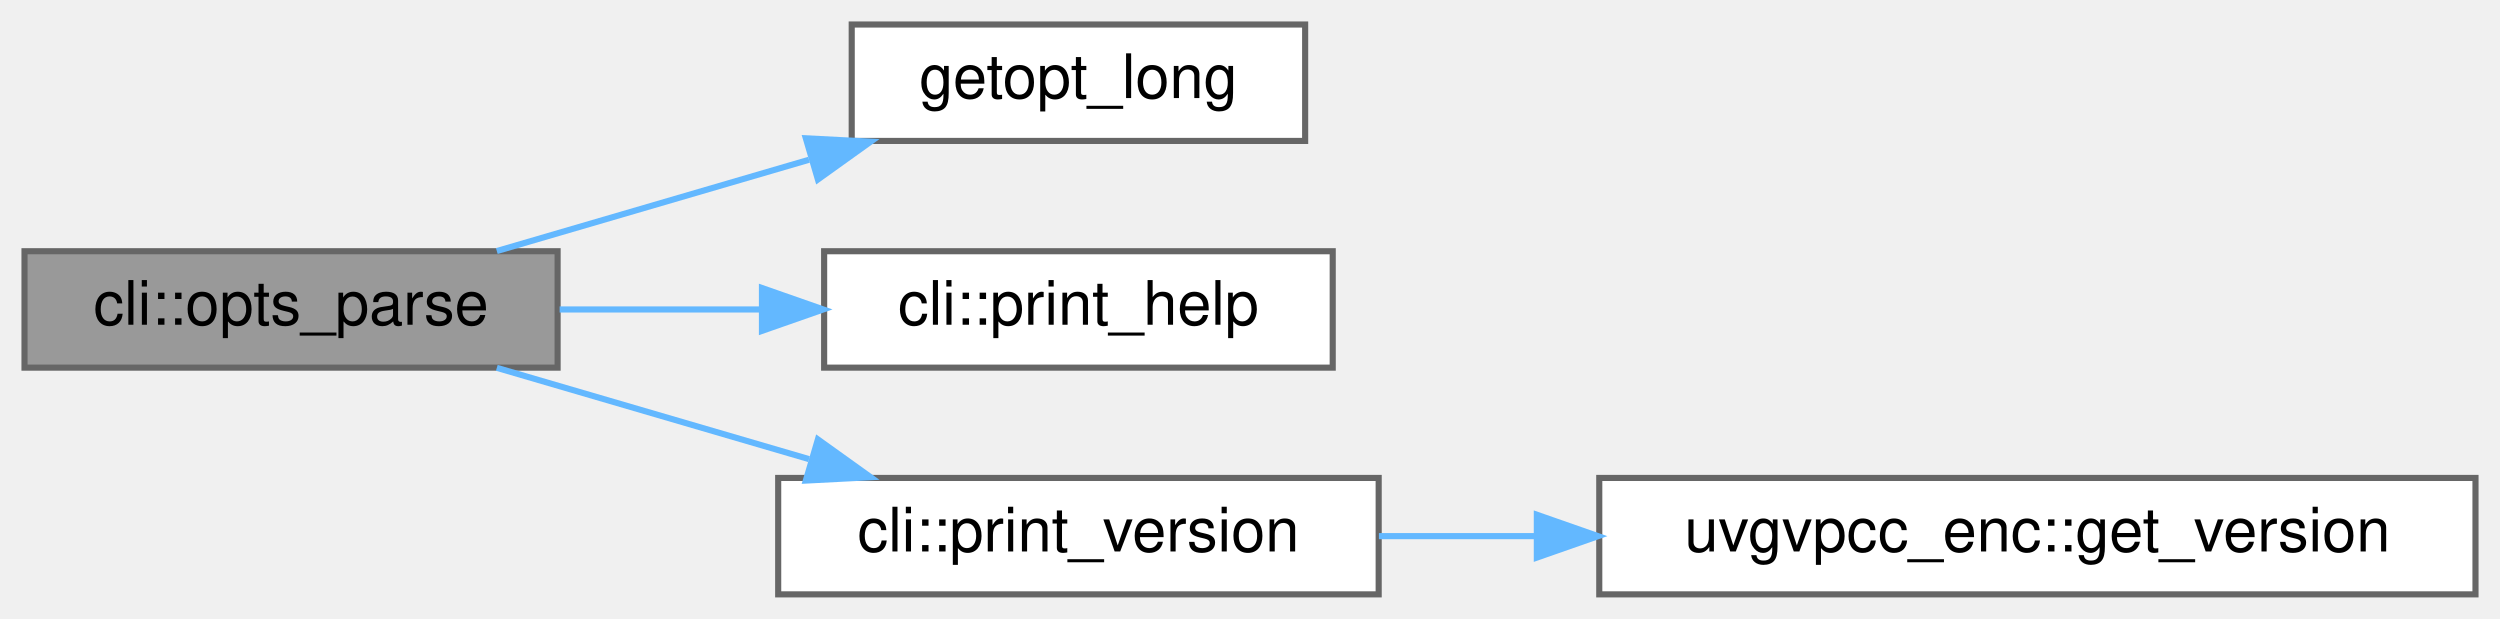
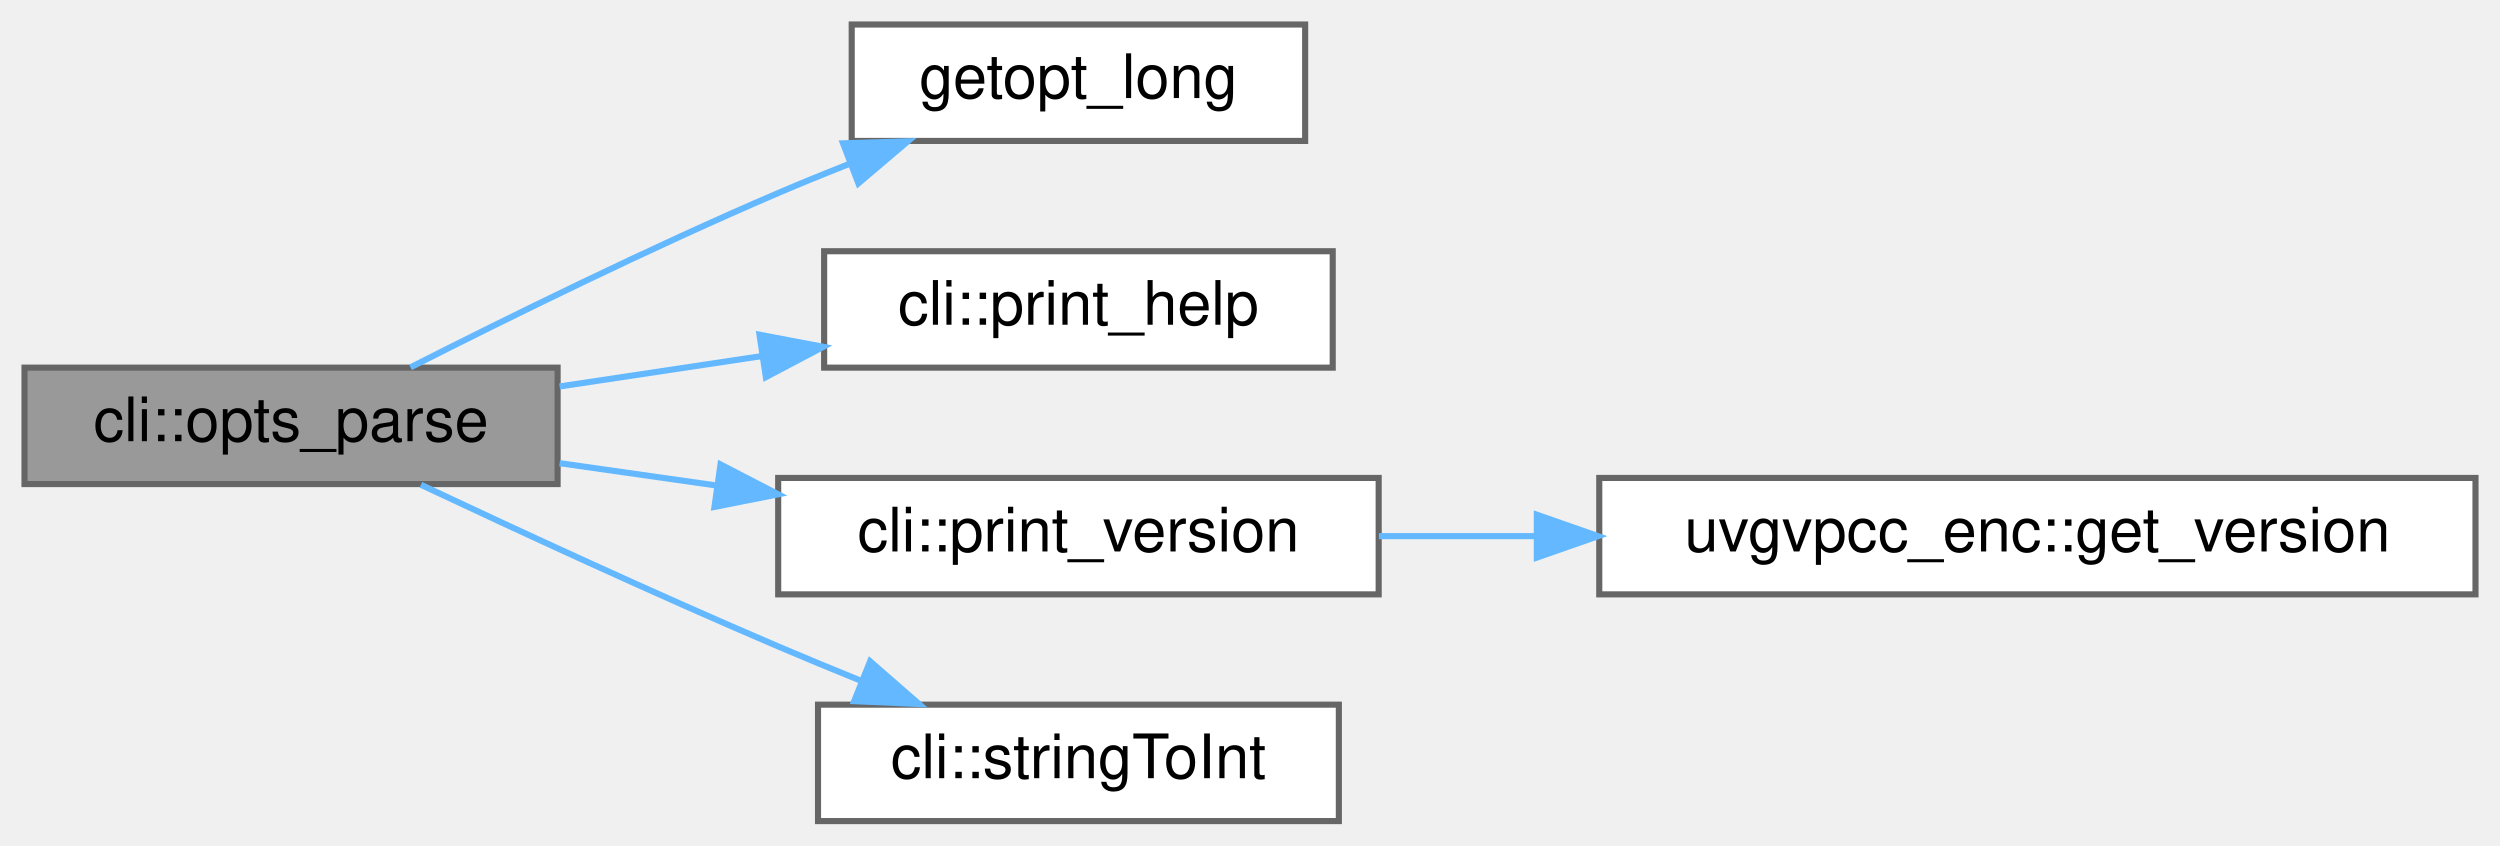
- <svg xmlns="http://www.w3.org/2000/svg" xmlns:xlink="http://www.w3.org/1999/xlink" width="408pt" height="101pt" viewBox="0.00 0.00 408.00 101.00">
-   <g id="graph0" class="graph" transform="scale(1 1) rotate(0) translate(4 97)">
+ <svg xmlns="http://www.w3.org/2000/svg" xmlns:xlink="http://www.w3.org/1999/xlink" width="408pt" height="138pt" viewBox="0.00 0.00 408.00 138.00">
+   <g id="graph0" class="graph" transform="scale(1 1) rotate(0) translate(4 134)">
    <g id="Node000001" class="node">
      <g id="a_Node000001">
        <a xlink:title="Parse command line options.">
-           <polygon fill="#999999" stroke="#666666" points="87,-56 0,-56 0,-37 87,-37 87,-56" />
-           <text text-anchor="middle" x="43.5" y="-44" font-family="Helvetica,sans-Serif" font-size="10.00">cli::opts_parse</text>
+           <polygon fill="#999999" stroke="#666666" points="87,-74 0,-74 0,-55 87,-55 87,-74" />
+           <text text-anchor="middle" x="43.5" y="-62" font-family="Helvetica,sans-Serif" font-size="10.00">cli::opts_parse</text>
        </a>
      </g>
    </g>
    <g id="Node000002" class="node">
      <g id="a_Node000002">
        <a xlink:href="getopt_8c.html#a670b3d6580b88001f22388938a15504d" target="_top" xlink:title=" ">
-           <polygon fill="white" stroke="#666666" points="209,-93 135,-93 135,-74 209,-74 209,-93" />
-           <text text-anchor="middle" x="172" y="-81" font-family="Helvetica,sans-Serif" font-size="10.00">getopt_long</text>
+           <polygon fill="white" stroke="#666666" points="209,-130 135,-130 135,-111 209,-111 209,-130" />
+           <text text-anchor="middle" x="172" y="-118" font-family="Helvetica,sans-Serif" font-size="10.00">getopt_long</text>
        </a>
      </g>
    </g>
    <g id="edge1_Node000001_Node000002" class="edge">
      <g id="a_edge1_Node000001_Node000002">
        <a xlink:title=" ">
-           <path fill="none" stroke="#63b8ff" d="M77.08,-56.03C92.6,-60.57 111.37,-66.06 128.03,-70.93" />
-           <polygon fill="#63b8ff" stroke="#63b8ff" points="127.51,-74.43 138.09,-73.88 129.48,-67.71 127.51,-74.43" />
+           <path fill="none" stroke="#63b8ff" d="M62.99,-74.05C78.76,-82.05 102.12,-93.56 123,-102.5 126.71,-104.09 130.62,-105.68 134.53,-107.23" />
+           <polygon fill="#63b8ff" stroke="#63b8ff" points="133.58,-110.61 144.17,-110.94 136.09,-104.08 133.58,-110.61" />
        </a>
      </g>
    </g>
    <g id="Node000003" class="node">
      <g id="a_Node000003">
        <a xlink:href="namespacecli.html#aad9dd85363af7529cc26e1cf5def6450" target="_top" xlink:title="Print the help message of the application.">
-           <polygon fill="white" stroke="#666666" points="213.5,-56 130.5,-56 130.5,-37 213.5,-37 213.5,-56" />
-           <text text-anchor="middle" x="172" y="-44" font-family="Helvetica,sans-Serif" font-size="10.00">cli::print_help</text>
+           <polygon fill="white" stroke="#666666" points="213.5,-93 130.5,-93 130.5,-74 213.5,-74 213.5,-93" />
+           <text text-anchor="middle" x="172" y="-81" font-family="Helvetica,sans-Serif" font-size="10.00">cli::print_help</text>
        </a>
      </g>
    </g>
    <g id="edge2_Node000001_Node000003" class="edge">
      <g id="a_edge2_Node000001_Node000003">
        <a xlink:title=" ">
-           <path fill="none" stroke="#63b8ff" d="M87.33,-46.5C97.86,-46.5 109.25,-46.5 120.13,-46.5" />
-           <polygon fill="#63b8ff" stroke="#63b8ff" points="120.35,-50 130.35,-46.5 120.35,-43 120.35,-50" />
+           <path fill="none" stroke="#63b8ff" d="M87.33,-70.93C97.97,-72.53 109.48,-74.26 120.46,-75.91" />
+           <polygon fill="#63b8ff" stroke="#63b8ff" points="119.95,-79.37 130.35,-77.4 120.99,-72.45 119.95,-79.37" />
        </a>
      </g>
    </g>
    <g id="Node000004" class="node">
      <g id="a_Node000004">
        <a xlink:href="namespacecli.html#a168b4d6afdac8a3811a23b5d58ced3fa" target="_top" xlink:title="Print the version of the uvgVPCCenc library.">
-           <polygon fill="white" stroke="#666666" points="221,-19 123,-19 123,0 221,0 221,-19" />
-           <text text-anchor="middle" x="172" y="-7" font-family="Helvetica,sans-Serif" font-size="10.00">cli::print_version</text>
+           <polygon fill="white" stroke="#666666" points="221,-56 123,-56 123,-37 221,-37 221,-56" />
+           <text text-anchor="middle" x="172" y="-44" font-family="Helvetica,sans-Serif" font-size="10.00">cli::print_version</text>
        </a>
      </g>
    </g>
    <g id="edge3_Node000001_Node000004" class="edge">
      <g id="a_edge3_Node000001_Node000004">
        <a xlink:title=" ">
-           <path fill="none" stroke="#63b8ff" d="M77.08,-36.97C92.6,-32.43 111.37,-26.94 128.03,-22.07" />
-           <polygon fill="#63b8ff" stroke="#63b8ff" points="129.48,-25.29 138.09,-19.12 127.51,-18.57 129.48,-25.29" />
+           <path fill="none" stroke="#63b8ff" d="M87.33,-58.41C95.57,-57.23 104.33,-55.99 112.96,-54.76" />
+           <polygon fill="#63b8ff" stroke="#63b8ff" points="113.59,-58.2 123,-53.33 112.6,-51.27 113.59,-58.2" />
+         </a>
+       </g>
+     </g>
+     <g id="Node000006" class="node">
+       <g id="a_Node000006">
+         <a xlink:href="namespacecli.html#ac4cff10fb86b38e537816bb8e32d3005" target="_top" xlink:title=" ">
+           <polygon fill="white" stroke="#666666" points="214.5,-19 129.5,-19 129.5,0 214.5,0 214.5,-19" />
+           <text text-anchor="middle" x="172" y="-7" font-family="Helvetica,sans-Serif" font-size="10.00">cli::stringToInt</text>
+         </a>
+       </g>
+     </g>
+     <g id="edge5_Node000001_Node000006" class="edge">
+       <g id="a_edge5_Node000001_Node000006">
+         <a xlink:title=" ">
+           <path fill="none" stroke="#63b8ff" d="M64.7,-54.88C80.48,-47.45 103.01,-37.03 123,-28.5 127.4,-26.62 132.06,-24.7 136.67,-22.83" />
+           <polygon fill="#63b8ff" stroke="#63b8ff" points="138,-26.07 145.98,-19.11 135.4,-19.57 138,-26.07" />
        </a>
      </g>
    </g>
    <g id="Node000005" class="node">
      <g id="a_Node000005">
        <a xlink:href="namespaceuvgvpcc__enc.html#a81d86f6ad45b7b1ae67d8d944d880022" target="_top" xlink:title=" ">
-           <polygon fill="white" stroke="#666666" points="400,-19 257,-19 257,0 400,0 400,-19" />
-           <text text-anchor="middle" x="328.5" y="-7" font-family="Helvetica,sans-Serif" font-size="10.00">uvgvpcc_enc::get_version</text>
+           <polygon fill="white" stroke="#666666" points="400,-56 257,-56 257,-37 400,-37 400,-56" />
+           <text text-anchor="middle" x="328.5" y="-44" font-family="Helvetica,sans-Serif" font-size="10.00">uvgvpcc_enc::get_version</text>
        </a>
      </g>
    </g>
    <g id="edge4_Node000004_Node000005" class="edge">
      <g id="a_edge4_Node000004_Node000005">
        <a xlink:title=" ">
-           <path fill="none" stroke="#63b8ff" d="M221.04,-9.5C229.19,-9.5 237.85,-9.5 246.57,-9.5" />
-           <polygon fill="#63b8ff" stroke="#63b8ff" points="246.81,-13 256.81,-9.5 246.81,-6 246.81,-13" />
+           <path fill="none" stroke="#63b8ff" d="M221.04,-46.5C229.19,-46.5 237.85,-46.5 246.57,-46.5" />
+           <polygon fill="#63b8ff" stroke="#63b8ff" points="246.81,-50 256.81,-46.5 246.81,-43 246.81,-50" />
        </a>
      </g>
    </g>
  </g>
</svg>
